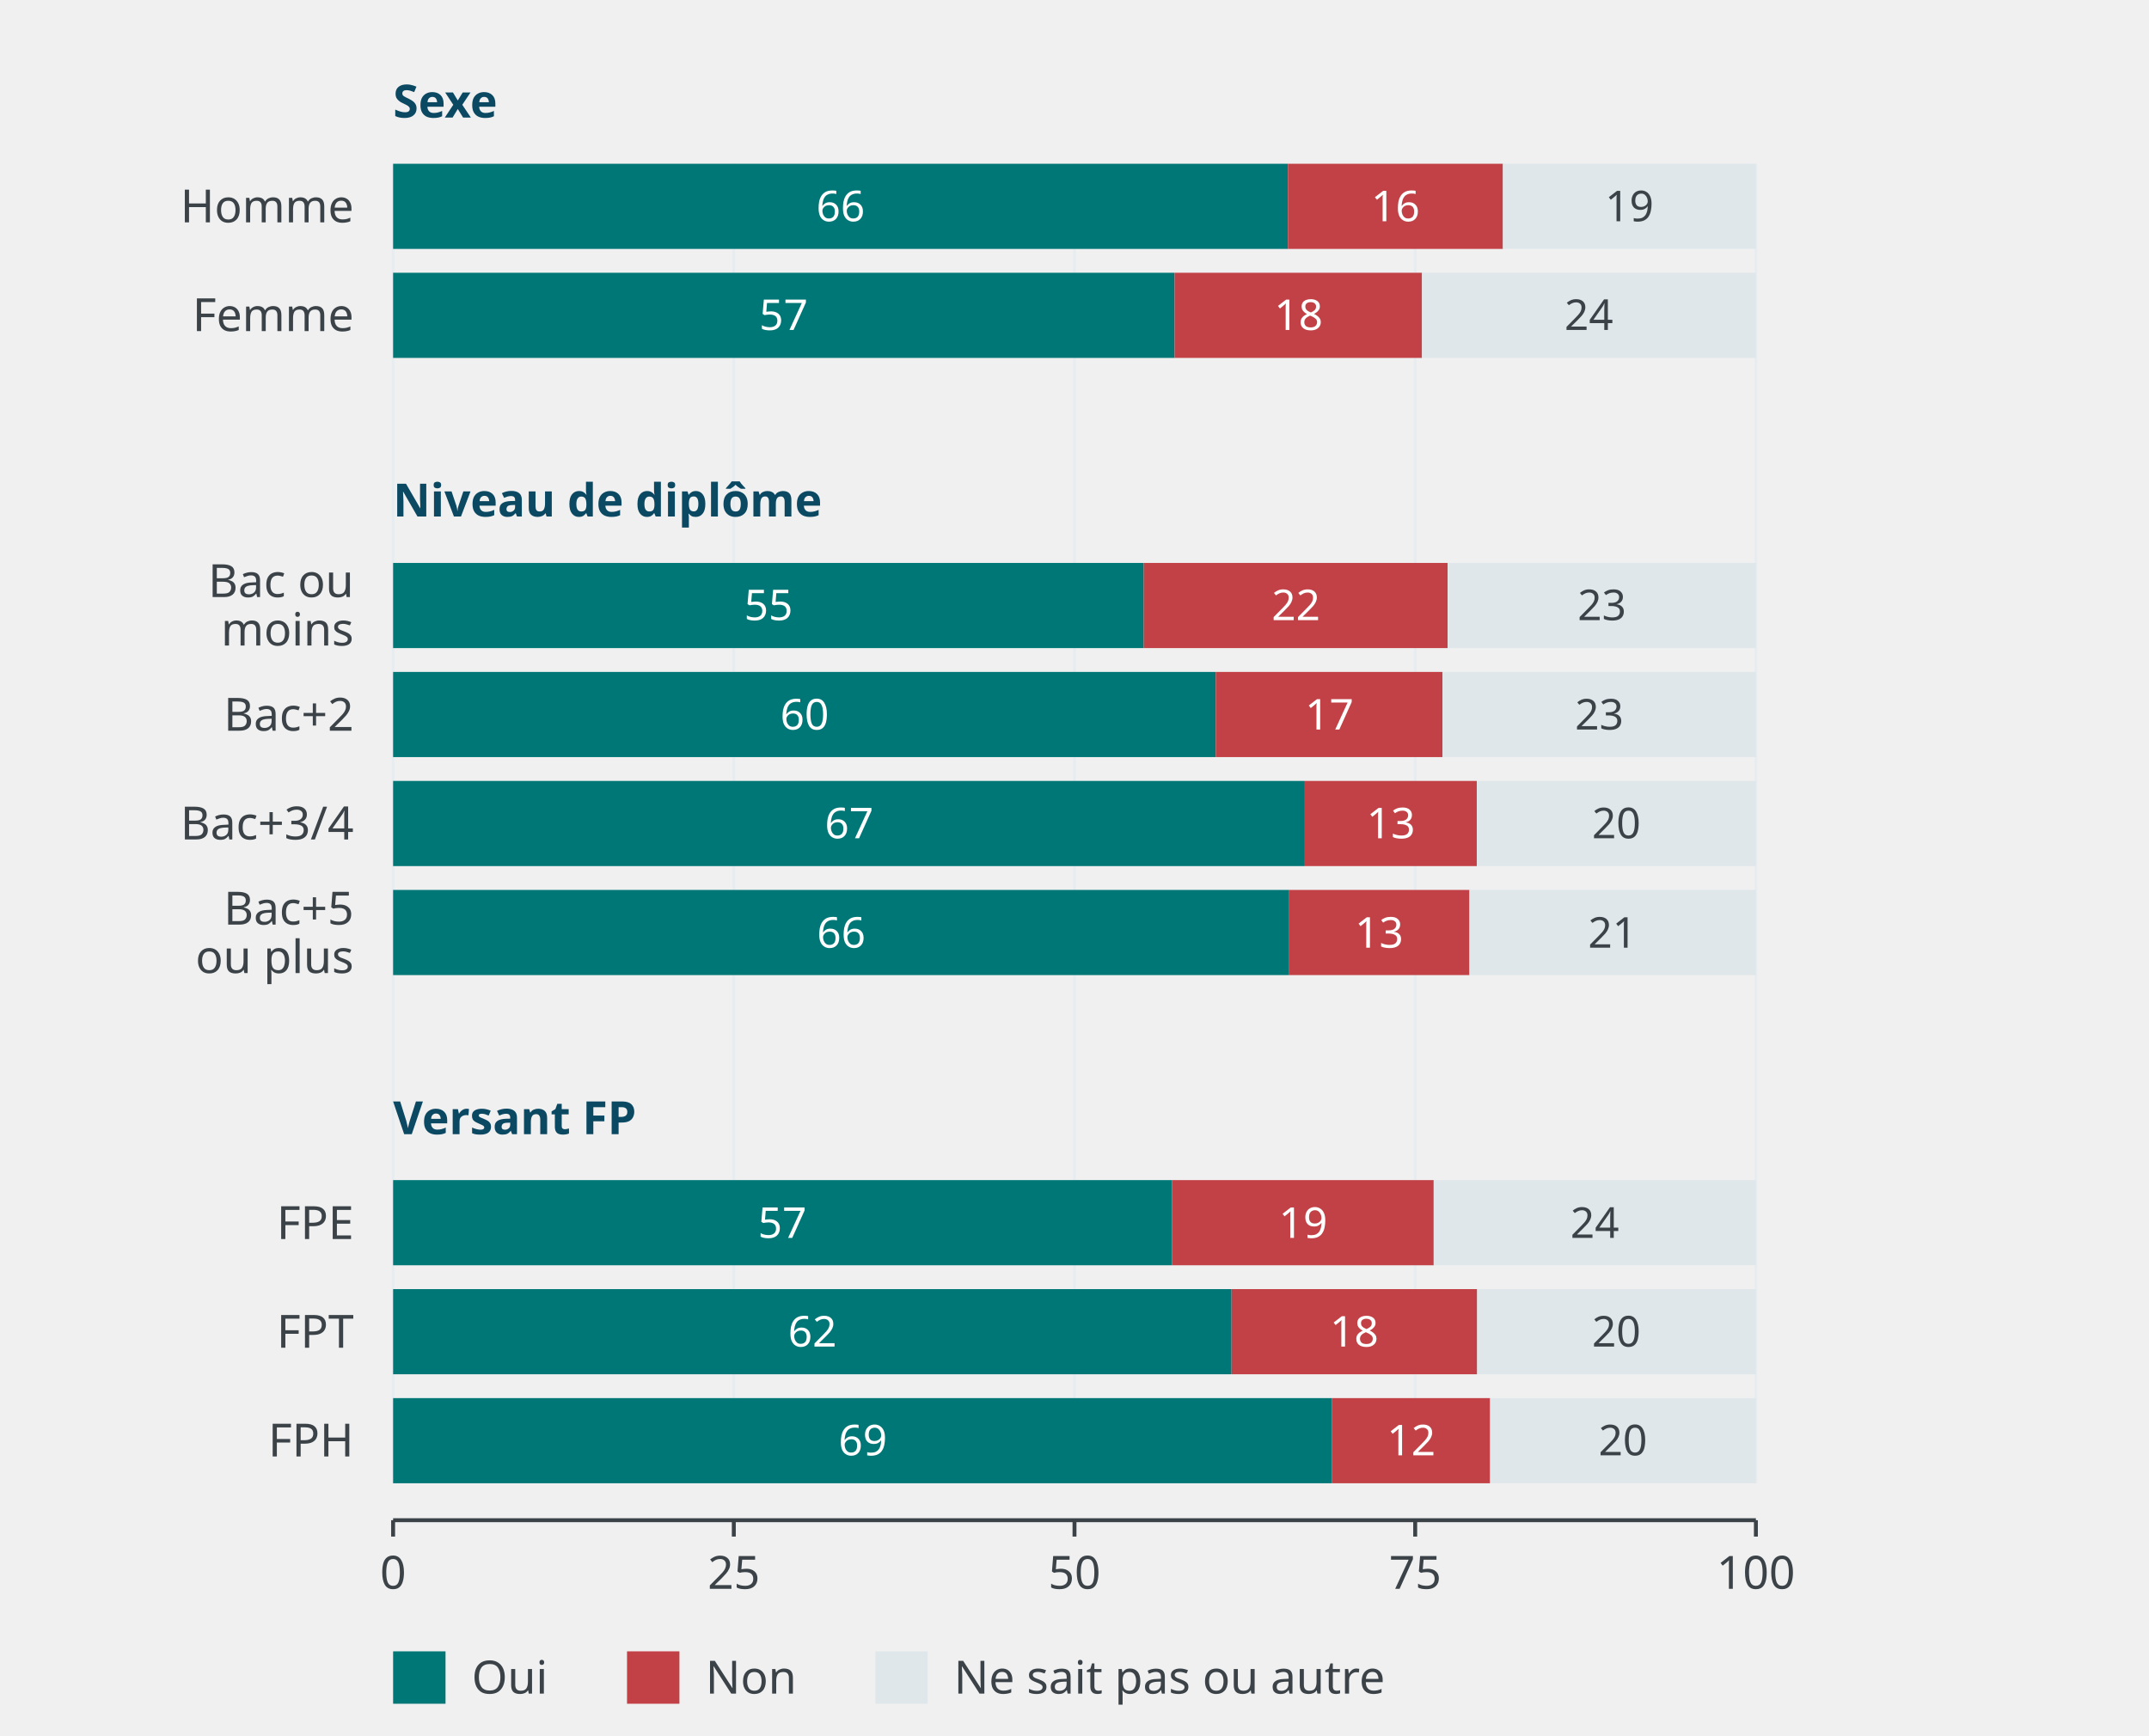
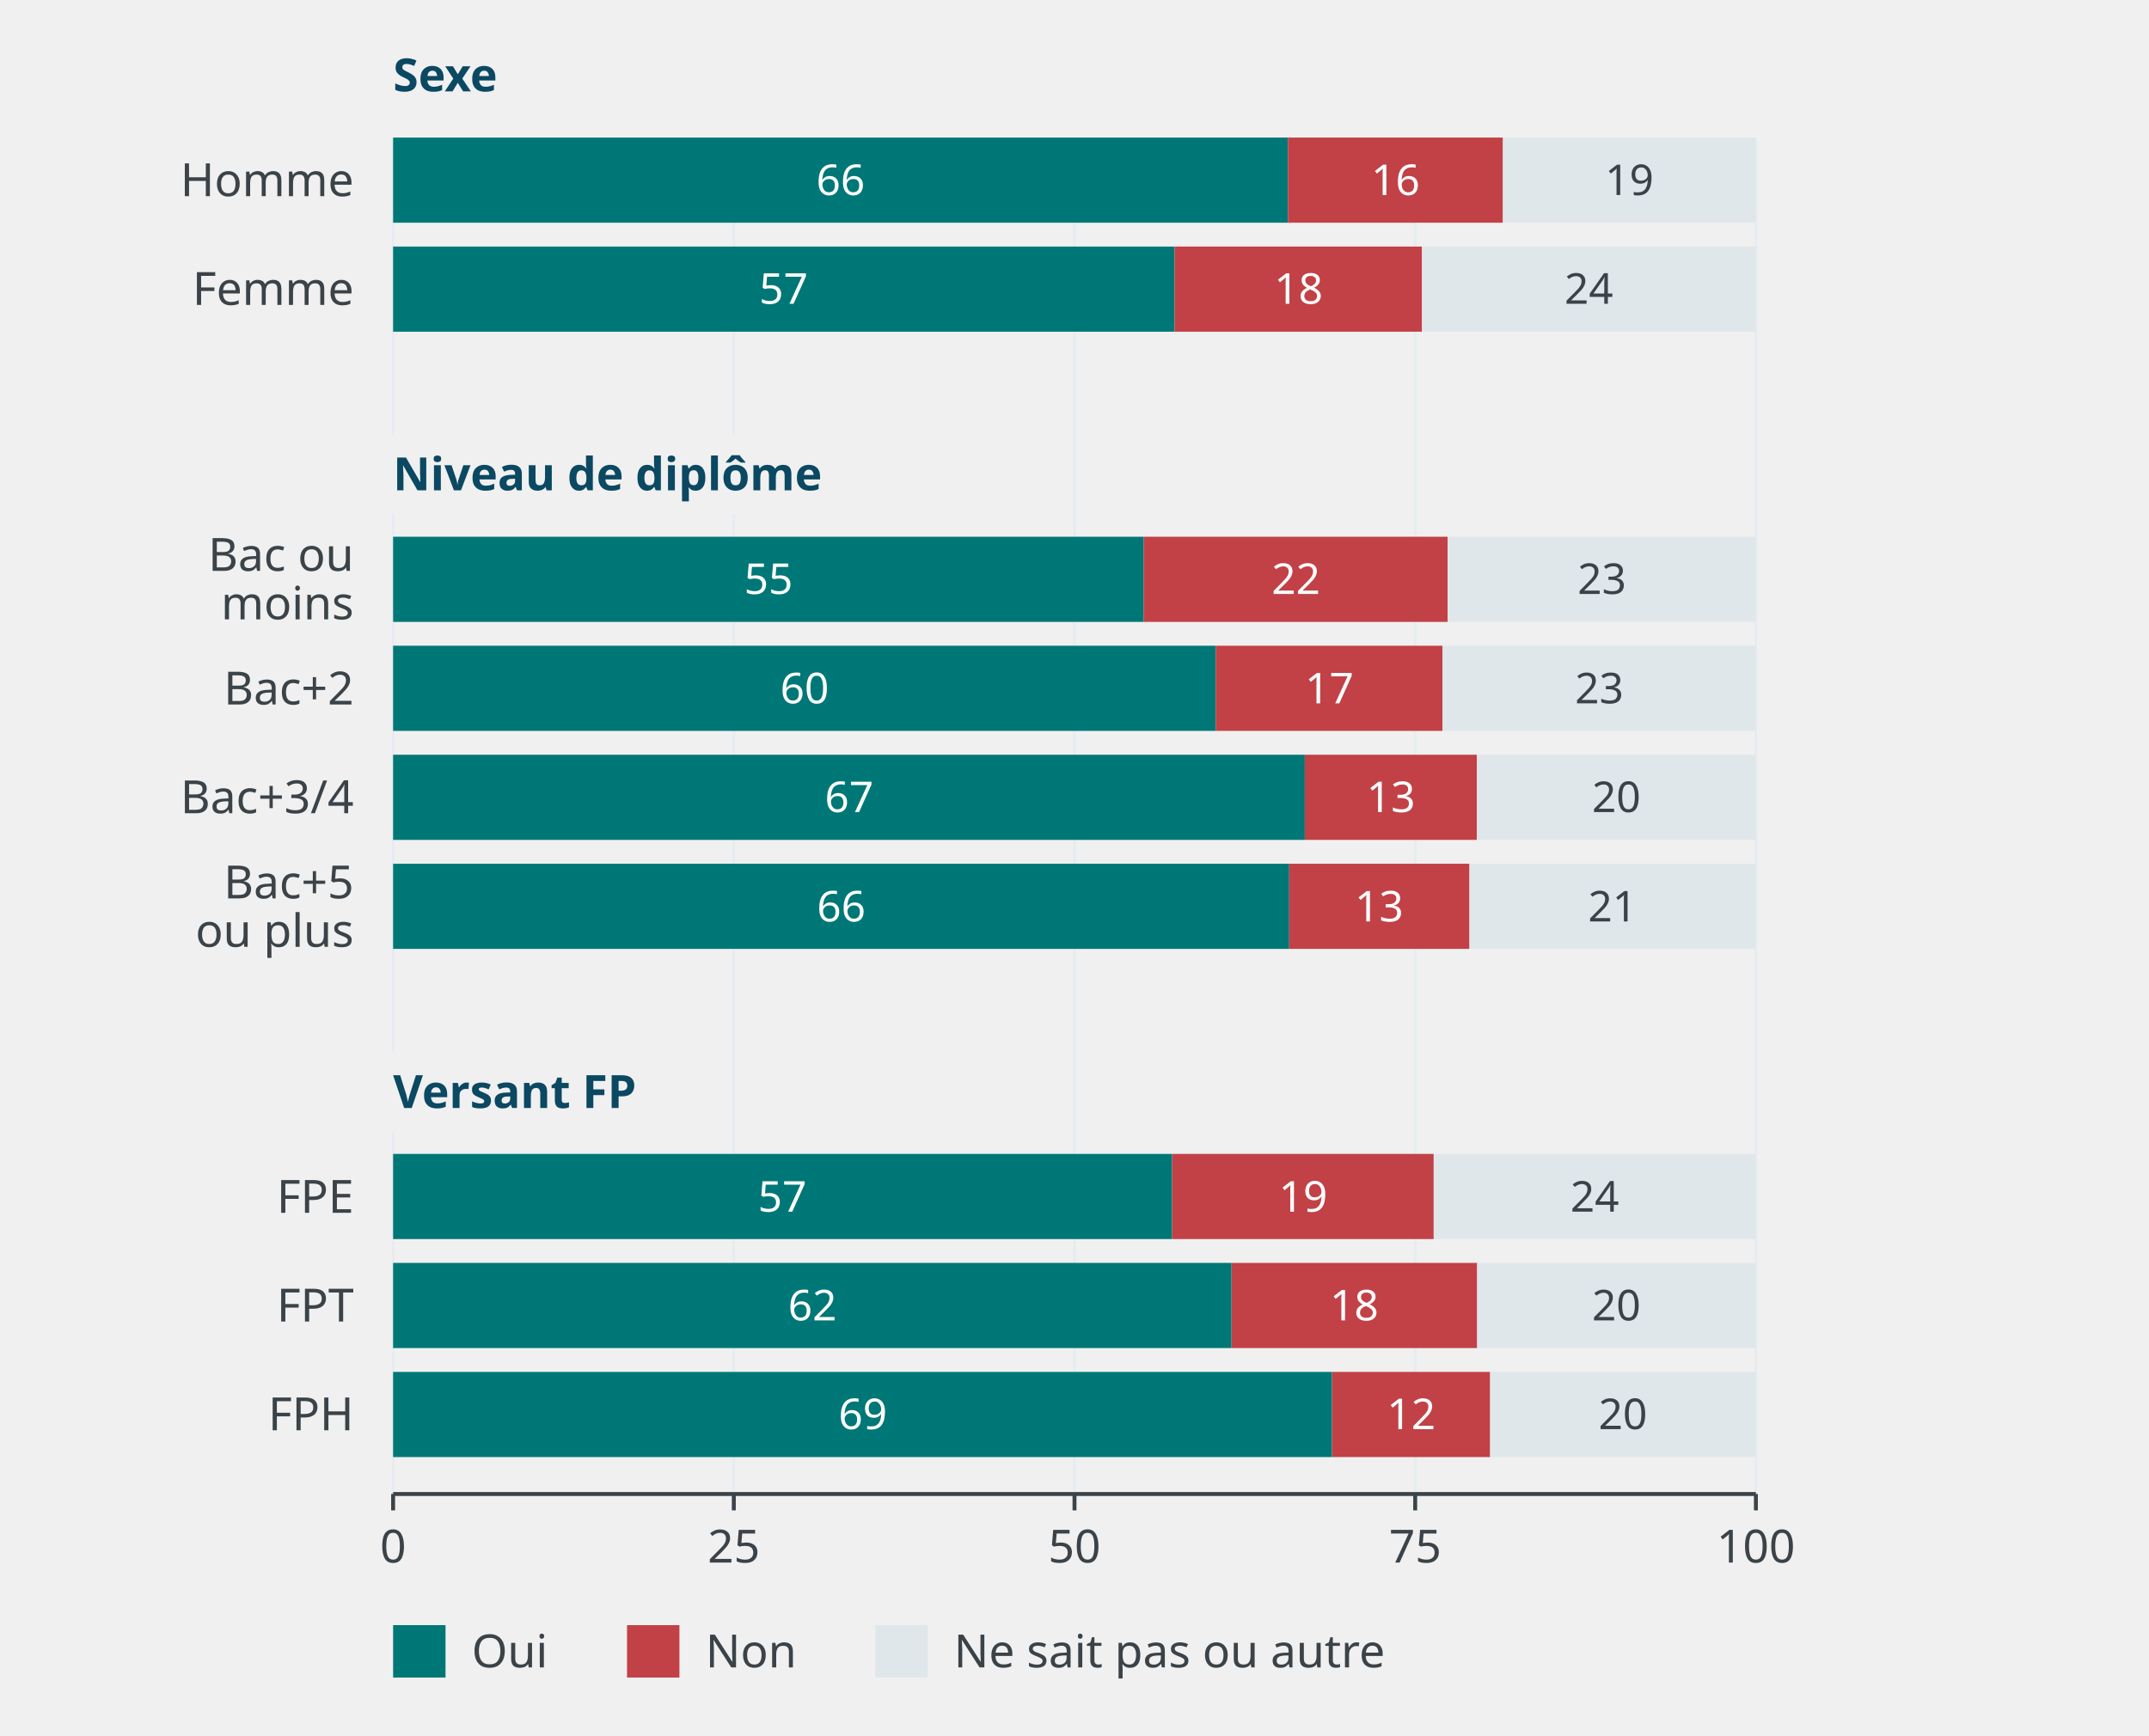
<svg xmlns="http://www.w3.org/2000/svg" width="328pt" height="265pt" viewBox="0 0 328 265" data-axe-x="60.0" data-fin-x="268.0">
-   <line x1="60" x2="60" y1="25.00" y2="226.44" stroke="#E6ECEF" stroke-width="0.4" />
-   <line x1="112" x2="112" y1="25.00" y2="226.44" stroke="#E6ECEF" stroke-width="0.4" />
-   <line x1="164" x2="164" y1="25.00" y2="226.44" stroke="#E6ECEF" stroke-width="0.4" />
-   <line x1="216" x2="216" y1="25.00" y2="226.44" stroke="#E6ECEF" stroke-width="0.4" />
-   <line x1="268" x2="268" y1="25.00" y2="226.44" stroke="#E6ECEF" stroke-width="0.4" />
-   <text x="60.0" y="15.5" dy="0.35em" text-anchor="start" font-family="Poppins-Bold, Poppins" font-weight="700" font-size="7" fill="#0B4862">Sexe</text>
-   <rect x="60.00" y="25.00" width="136.57" height="13" fill="#007777" />
-   <text x="128.3" y="31.5" dy="0.35em" text-anchor="middle" font-family="Poppins-Regular, Poppins" font-size="6.5" fill="#FFFFFF">66</text>
-   <rect x="196.57" y="25.00" width="32.82" height="13" fill="#C24146" />
-   <text x="213.0" y="31.5" dy="0.35em" text-anchor="middle" font-family="Poppins-Regular, Poppins" font-size="6.5" fill="#FFFFFF">16</text>
-   <rect x="229.39" y="25.00" width="38.61" height="13" fill="#E0E7EB" />
-   <text x="248.7" y="31.5" dy="0.35em" text-anchor="middle" font-family="Poppins-Regular, Poppins" font-size="6.5" fill="#3B4348">19</text>
-   <text x="54.0" y="31.5" dy="0.35em" text-anchor="end" font-family="Poppins-Regular, Poppins" font-size="7" fill="#3B4348">Homme</text>
-   <rect x="60.00" y="41.64" width="119.28" height="13" fill="#007777" />
-   <text x="119.6" y="48.1" dy="0.35em" text-anchor="middle" font-family="Poppins-Regular, Poppins" font-size="6.5" fill="#FFFFFF">57</text>
-   <rect x="179.28" y="41.64" width="37.76" height="13" fill="#C24146" />
-   <text x="198.2" y="48.1" dy="0.35em" text-anchor="middle" font-family="Poppins-Regular, Poppins" font-size="6.5" fill="#FFFFFF">18</text>
-   <rect x="217.04" y="41.64" width="50.96" height="13" fill="#E0E7EB" />
-   <text x="242.5" y="48.1" dy="0.35em" text-anchor="middle" font-family="Poppins-Regular, Poppins" font-size="6.5" fill="#3B4348">24</text>
-   <text x="54.0" y="48.1" dy="0.35em" text-anchor="end" font-family="Poppins-Regular, Poppins" font-size="7" fill="#3B4348">Femme</text>
-   <text x="60.0" y="76.4" dy="0.35em" text-anchor="start" font-family="Poppins-Bold, Poppins" font-weight="700" font-size="7" fill="#0B4862">Niveau de diplôme</text>
-   <rect x="60.00" y="85.94" width="114.57" height="13" fill="#007777" />
-   <text x="117.3" y="92.4" dy="0.35em" text-anchor="middle" font-family="Poppins-Regular, Poppins" font-size="6.5" fill="#FFFFFF">55</text>
-   <rect x="174.57" y="85.94" width="46.39" height="13" fill="#C24146" />
-   <text x="197.8" y="92.4" dy="0.35em" text-anchor="middle" font-family="Poppins-Regular, Poppins" font-size="6.5" fill="#FFFFFF">22</text>
-   <rect x="220.95" y="85.94" width="47.05" height="13" fill="#E0E7EB" />
-   <text x="244.5" y="92.4" dy="0.35em" text-anchor="middle" font-family="Poppins-Regular, Poppins" font-size="6.5" fill="#3B4348">23</text>
-   <text x="54.0" y="88.7" dy="0.35em" text-anchor="end" font-family="Poppins-Regular, Poppins" font-size="7" fill="#3B4348">Bac ou</text>
-   <text x="54.0" y="96.1" dy="0.35em" text-anchor="end" font-family="Poppins-Regular, Poppins" font-size="7" fill="#3B4348">moins</text>
-   <rect x="60.00" y="102.58" width="125.56" height="13" fill="#007777" />
-   <text x="122.8" y="109.1" dy="0.35em" text-anchor="middle" font-family="Poppins-Regular, Poppins" font-size="6.5" fill="#FFFFFF">60</text>
-   <rect x="185.56" y="102.58" width="34.62" height="13" fill="#C24146" />
-   <text x="202.9" y="109.1" dy="0.35em" text-anchor="middle" font-family="Poppins-Regular, Poppins" font-size="6.5" fill="#FFFFFF">17</text>
-   <rect x="220.18" y="102.58" width="47.82" height="13" fill="#E0E7EB" />
-   <text x="244.1" y="109.1" dy="0.35em" text-anchor="middle" font-family="Poppins-Regular, Poppins" font-size="6.5" fill="#3B4348">23</text>
-   <text x="54.0" y="109.1" dy="0.35em" text-anchor="end" font-family="Poppins-Regular, Poppins" font-size="7" fill="#3B4348">Bac+2</text>
-   <rect x="60.00" y="119.22" width="139.15" height="13" fill="#007777" />
-   <text x="129.6" y="125.7" dy="0.35em" text-anchor="middle" font-family="Poppins-Regular, Poppins" font-size="6.5" fill="#FFFFFF">67</text>
-   <rect x="199.15" y="119.22" width="26.25" height="13" fill="#C24146" />
-   <text x="212.3" y="125.7" dy="0.35em" text-anchor="middle" font-family="Poppins-Regular, Poppins" font-size="6.5" fill="#FFFFFF">13</text>
-   <rect x="225.40" y="119.22" width="42.60" height="13" fill="#E0E7EB" />
-   <text x="246.7" y="125.7" dy="0.35em" text-anchor="middle" font-family="Poppins-Regular, Poppins" font-size="6.5" fill="#3B4348">20</text>
-   <text x="54.0" y="125.7" dy="0.35em" text-anchor="end" font-family="Poppins-Regular, Poppins" font-size="7" fill="#3B4348">Bac+3/4</text>
-   <rect x="60.00" y="135.86" width="136.77" height="13" fill="#007777" />
-   <text x="128.4" y="142.4" dy="0.35em" text-anchor="middle" font-family="Poppins-Regular, Poppins" font-size="6.5" fill="#FFFFFF">66</text>
-   <rect x="196.77" y="135.86" width="27.51" height="13" fill="#C24146" />
-   <text x="210.5" y="142.4" dy="0.35em" text-anchor="middle" font-family="Poppins-Regular, Poppins" font-size="6.5" fill="#FFFFFF">13</text>
-   <rect x="224.29" y="135.86" width="43.71" height="13" fill="#E0E7EB" />
-   <text x="246.1" y="142.4" dy="0.35em" text-anchor="middle" font-family="Poppins-Regular, Poppins" font-size="6.5" fill="#3B4348">21</text>
-   <text x="54.0" y="138.7" dy="0.35em" text-anchor="end" font-family="Poppins-Regular, Poppins" font-size="7" fill="#3B4348">Bac+5</text>
-   <text x="54.0" y="146.1" dy="0.35em" text-anchor="end" font-family="Poppins-Regular, Poppins" font-size="7" fill="#3B4348">ou plus</text>
-   <text x="60.0" y="170.7" dy="0.35em" text-anchor="start" font-family="Poppins-Bold, Poppins" font-weight="700" font-size="7" fill="#0B4862">Versant FP</text>
-   <rect x="60.00" y="180.16" width="118.90" height="13" fill="#007777" />
-   <text x="119.4" y="186.7" dy="0.35em" text-anchor="middle" font-family="Poppins-Regular, Poppins" font-size="6.5" fill="#FFFFFF">57</text>
-   <rect x="178.90" y="180.16" width="39.93" height="13" fill="#C24146" />
-   <text x="198.9" y="186.7" dy="0.35em" text-anchor="middle" font-family="Poppins-Regular, Poppins" font-size="6.5" fill="#FFFFFF">19</text>
-   <rect x="218.82" y="180.16" width="49.18" height="13" fill="#E0E7EB" />
-   <text x="243.4" y="186.7" dy="0.35em" text-anchor="middle" font-family="Poppins-Regular, Poppins" font-size="6.5" fill="#3B4348">24</text>
-   <text x="54.0" y="186.7" dy="0.35em" text-anchor="end" font-family="Poppins-Regular, Poppins" font-size="7" fill="#3B4348">FPE</text>
-   <rect x="60.00" y="196.80" width="127.97" height="13" fill="#007777" />
-   <text x="124.0" y="203.3" dy="0.35em" text-anchor="middle" font-family="Poppins-Regular, Poppins" font-size="6.5" fill="#FFFFFF">62</text>
-   <rect x="187.97" y="196.80" width="37.49" height="13" fill="#C24146" />
-   <text x="206.7" y="203.3" dy="0.35em" text-anchor="middle" font-family="Poppins-Regular, Poppins" font-size="6.5" fill="#FFFFFF">18</text>
-   <rect x="225.46" y="196.80" width="42.54" height="13" fill="#E0E7EB" />
-   <text x="246.7" y="203.3" dy="0.35em" text-anchor="middle" font-family="Poppins-Regular, Poppins" font-size="6.5" fill="#3B4348">20</text>
-   <text x="54.0" y="203.3" dy="0.35em" text-anchor="end" font-family="Poppins-Regular, Poppins" font-size="7" fill="#3B4348">FPT</text>
-   <rect x="60.00" y="213.44" width="143.31" height="13" fill="#007777" />
-   <text x="131.7" y="219.9" dy="0.35em" text-anchor="middle" font-family="Poppins-Regular, Poppins" font-size="6.5" fill="#FFFFFF">69</text>
-   <rect x="203.31" y="213.44" width="24.13" height="13" fill="#C24146" />
-   <text x="215.4" y="219.9" dy="0.35em" text-anchor="middle" font-family="Poppins-Regular, Poppins" font-size="6.5" fill="#FFFFFF">12</text>
-   <rect x="227.44" y="213.44" width="40.56" height="13" fill="#E0E7EB" />
-   <text x="247.7" y="219.9" dy="0.35em" text-anchor="middle" font-family="Poppins-Regular, Poppins" font-size="6.5" fill="#3B4348">20</text>
-   <text x="54.0" y="219.9" dy="0.35em" text-anchor="end" font-family="Poppins-Regular, Poppins" font-size="7" fill="#3B4348">FPH</text>
-   <line x1="60" x2="268" y1="232.08" y2="232.08" stroke="#3B4348" stroke-width="0.6" />
-   <line x1="60" x2="60" y1="232.08" y2="234.58" stroke="#3B4348" stroke-width="0.6" />
-   <text x="60.0" y="240.1" dy="0.35em" text-anchor="middle" font-family="Poppins-Regular, Poppins" font-size="7" fill="#3B4348">0</text>
-   <line x1="112" x2="112" y1="232.08" y2="234.58" stroke="#3B4348" stroke-width="0.6" />
-   <text x="112.0" y="240.1" dy="0.35em" text-anchor="middle" font-family="Poppins-Regular, Poppins" font-size="7" fill="#3B4348">25</text>
-   <line x1="164" x2="164" y1="232.08" y2="234.58" stroke="#3B4348" stroke-width="0.6" />
-   <text x="164.0" y="240.1" dy="0.35em" text-anchor="middle" font-family="Poppins-Regular, Poppins" font-size="7" fill="#3B4348">50</text>
-   <line x1="216" x2="216" y1="232.08" y2="234.58" stroke="#3B4348" stroke-width="0.6" />
-   <text x="216.0" y="240.1" dy="0.35em" text-anchor="middle" font-family="Poppins-Regular, Poppins" font-size="7" fill="#3B4348">75</text>
-   <line x1="268" x2="268" y1="232.08" y2="234.58" stroke="#3B4348" stroke-width="0.6" />
-   <text x="268.0" y="240.1" dy="0.35em" text-anchor="middle" font-family="Poppins-Regular, Poppins" font-size="7" fill="#3B4348">100</text>
-   <rect x="60.0" y="252.1" width="8" height="8" fill="#007777" />
-   <text x="72.0" y="256.1" dy="0.35em" text-anchor="start" font-family="Poppins-Regular, Poppins" font-size="7" fill="#3B4348">Oui</text>
-   <rect x="95.7" y="252.1" width="8" height="8" fill="#C24146" />
-   <text x="107.7" y="256.1" dy="0.35em" text-anchor="start" font-family="Poppins-Regular, Poppins" font-size="7" fill="#3B4348">Non</text>
-   <rect x="133.6" y="252.1" width="8" height="8" fill="#E0E7EB" />
-   <text x="145.6" y="256.1" dy="0.35em" text-anchor="start" font-family="Poppins-Regular, Poppins" font-size="7" fill="#3B4348">Ne sait pas ou autre</text>
+   <g transform="translate(0,-4.0)">
+     <line x1="60" x2="60" y1="25.00" y2="70.44" stroke="#E6ECEF" stroke-width="0.4" />
+     <line x1="60" x2="60" y1="82.44" y2="164.66" stroke="#E6ECEF" stroke-width="0.4" />
+     <line x1="60" x2="60" y1="176.66" y2="232.08" stroke="#E6ECEF" stroke-width="0.4" />
+     <line x1="112" x2="112" y1="25.00" y2="70.44" stroke="#E6ECEF" stroke-width="0.4" />
+     <line x1="112" x2="112" y1="82.44" y2="232.08" stroke="#E6ECEF" stroke-width="0.4" />
+     <line x1="164" x2="164" y1="25.00" y2="232.08" stroke="#E6ECEF" stroke-width="0.4" />
+     <line x1="216" x2="216" y1="25.00" y2="232.08" stroke="#E6ECEF" stroke-width="0.4" />
+     <line x1="268" x2="268" y1="25.00" y2="232.08" stroke="#E6ECEF" stroke-width="0.4" />
+     <text x="60.0" y="15.5" dy="0.35em" text-anchor="start" font-family="Poppins-Bold, Poppins" font-weight="700" font-size="7" fill="#0B4862">Sexe</text>
+     <rect x="60.00" y="25.00" width="136.57" height="13" fill="#007777" />
+     <text x="128.3" y="31.5" dy="0.35em" text-anchor="middle" font-family="Poppins-Regular, Poppins" font-size="6.5" fill="#FFFFFF">66</text>
+     <rect x="196.57" y="25.00" width="32.82" height="13" fill="#C24146" />
+     <text x="213.0" y="31.5" dy="0.35em" text-anchor="middle" font-family="Poppins-Regular, Poppins" font-size="6.5" fill="#FFFFFF">16</text>
+     <rect x="229.39" y="25.00" width="38.61" height="13" fill="#E0E7EB" />
+     <text x="248.7" y="31.5" dy="0.35em" text-anchor="middle" font-family="Poppins-Regular, Poppins" font-size="6.5" fill="#3B4348">19</text>
+     <text x="54.0" y="31.5" dy="0.35em" text-anchor="end" font-family="Poppins-Regular, Poppins" font-size="7" fill="#3B4348">Homme</text>
+     <rect x="60.00" y="41.64" width="119.28" height="13" fill="#007777" />
+     <text x="119.6" y="48.1" dy="0.35em" text-anchor="middle" font-family="Poppins-Regular, Poppins" font-size="6.5" fill="#FFFFFF">57</text>
+     <rect x="179.28" y="41.64" width="37.76" height="13" fill="#C24146" />
+     <text x="198.2" y="48.1" dy="0.35em" text-anchor="middle" font-family="Poppins-Regular, Poppins" font-size="6.5" fill="#FFFFFF">18</text>
+     <rect x="217.04" y="41.64" width="50.96" height="13" fill="#E0E7EB" />
+     <text x="242.5" y="48.1" dy="0.35em" text-anchor="middle" font-family="Poppins-Regular, Poppins" font-size="6.5" fill="#3B4348">24</text>
+     <text x="54.0" y="48.1" dy="0.35em" text-anchor="end" font-family="Poppins-Regular, Poppins" font-size="7" fill="#3B4348">Femme</text>
+     <text x="60.0" y="76.4" dy="0.35em" text-anchor="start" font-family="Poppins-Bold, Poppins" font-weight="700" font-size="7" fill="#0B4862">Niveau de diplôme</text>
+     <rect x="60.00" y="85.94" width="114.57" height="13" fill="#007777" />
+     <text x="117.3" y="92.4" dy="0.35em" text-anchor="middle" font-family="Poppins-Regular, Poppins" font-size="6.5" fill="#FFFFFF">55</text>
+     <rect x="174.57" y="85.94" width="46.39" height="13" fill="#C24146" />
+     <text x="197.8" y="92.4" dy="0.35em" text-anchor="middle" font-family="Poppins-Regular, Poppins" font-size="6.5" fill="#FFFFFF">22</text>
+     <rect x="220.95" y="85.94" width="47.05" height="13" fill="#E0E7EB" />
+     <text x="244.5" y="92.4" dy="0.35em" text-anchor="middle" font-family="Poppins-Regular, Poppins" font-size="6.5" fill="#3B4348">23</text>
+     <text x="54.0" y="88.7" dy="0.35em" text-anchor="end" font-family="Poppins-Regular, Poppins" font-size="7" fill="#3B4348">Bac ou</text>
+     <text x="54.0" y="96.1" dy="0.35em" text-anchor="end" font-family="Poppins-Regular, Poppins" font-size="7" fill="#3B4348">moins</text>
+     <rect x="60.00" y="102.58" width="125.56" height="13" fill="#007777" />
+     <text x="122.8" y="109.1" dy="0.35em" text-anchor="middle" font-family="Poppins-Regular, Poppins" font-size="6.5" fill="#FFFFFF">60</text>
+     <rect x="185.56" y="102.58" width="34.62" height="13" fill="#C24146" />
+     <text x="202.9" y="109.1" dy="0.35em" text-anchor="middle" font-family="Poppins-Regular, Poppins" font-size="6.5" fill="#FFFFFF">17</text>
+     <rect x="220.18" y="102.58" width="47.82" height="13" fill="#E0E7EB" />
+     <text x="244.1" y="109.1" dy="0.35em" text-anchor="middle" font-family="Poppins-Regular, Poppins" font-size="6.5" fill="#3B4348">23</text>
+     <text x="54.0" y="109.1" dy="0.35em" text-anchor="end" font-family="Poppins-Regular, Poppins" font-size="7" fill="#3B4348">Bac+2</text>
+     <rect x="60.00" y="119.22" width="139.15" height="13" fill="#007777" />
+     <text x="129.6" y="125.7" dy="0.35em" text-anchor="middle" font-family="Poppins-Regular, Poppins" font-size="6.5" fill="#FFFFFF">67</text>
+     <rect x="199.15" y="119.22" width="26.25" height="13" fill="#C24146" />
+     <text x="212.3" y="125.7" dy="0.35em" text-anchor="middle" font-family="Poppins-Regular, Poppins" font-size="6.5" fill="#FFFFFF">13</text>
+     <rect x="225.40" y="119.22" width="42.60" height="13" fill="#E0E7EB" />
+     <text x="246.7" y="125.7" dy="0.35em" text-anchor="middle" font-family="Poppins-Regular, Poppins" font-size="6.5" fill="#3B4348">20</text>
+     <text x="54.0" y="125.7" dy="0.35em" text-anchor="end" font-family="Poppins-Regular, Poppins" font-size="7" fill="#3B4348">Bac+3/4</text>
+     <rect x="60.00" y="135.86" width="136.77" height="13" fill="#007777" />
+     <text x="128.4" y="142.4" dy="0.35em" text-anchor="middle" font-family="Poppins-Regular, Poppins" font-size="6.5" fill="#FFFFFF">66</text>
+     <rect x="196.77" y="135.86" width="27.51" height="13" fill="#C24146" />
+     <text x="210.5" y="142.4" dy="0.35em" text-anchor="middle" font-family="Poppins-Regular, Poppins" font-size="6.5" fill="#FFFFFF">13</text>
+     <rect x="224.29" y="135.86" width="43.71" height="13" fill="#E0E7EB" />
+     <text x="246.1" y="142.4" dy="0.35em" text-anchor="middle" font-family="Poppins-Regular, Poppins" font-size="6.5" fill="#3B4348">21</text>
+     <text x="54.0" y="138.7" dy="0.35em" text-anchor="end" font-family="Poppins-Regular, Poppins" font-size="7" fill="#3B4348">Bac+5</text>
+     <text x="54.0" y="146.1" dy="0.35em" text-anchor="end" font-family="Poppins-Regular, Poppins" font-size="7" fill="#3B4348">ou plus</text>
+     <text x="60.0" y="170.7" dy="0.35em" text-anchor="start" font-family="Poppins-Bold, Poppins" font-weight="700" font-size="7" fill="#0B4862">Versant FP</text>
+     <rect x="60.00" y="180.16" width="118.90" height="13" fill="#007777" />
+     <text x="119.4" y="186.7" dy="0.35em" text-anchor="middle" font-family="Poppins-Regular, Poppins" font-size="6.5" fill="#FFFFFF">57</text>
+     <rect x="178.90" y="180.16" width="39.93" height="13" fill="#C24146" />
+     <text x="198.9" y="186.7" dy="0.35em" text-anchor="middle" font-family="Poppins-Regular, Poppins" font-size="6.5" fill="#FFFFFF">19</text>
+     <rect x="218.82" y="180.16" width="49.18" height="13" fill="#E0E7EB" />
+     <text x="243.4" y="186.7" dy="0.35em" text-anchor="middle" font-family="Poppins-Regular, Poppins" font-size="6.5" fill="#3B4348">24</text>
+     <text x="54.0" y="186.7" dy="0.35em" text-anchor="end" font-family="Poppins-Regular, Poppins" font-size="7" fill="#3B4348">FPE</text>
+     <rect x="60.00" y="196.80" width="127.97" height="13" fill="#007777" />
+     <text x="124.0" y="203.3" dy="0.35em" text-anchor="middle" font-family="Poppins-Regular, Poppins" font-size="6.5" fill="#FFFFFF">62</text>
+     <rect x="187.97" y="196.80" width="37.49" height="13" fill="#C24146" />
+     <text x="206.7" y="203.3" dy="0.35em" text-anchor="middle" font-family="Poppins-Regular, Poppins" font-size="6.5" fill="#FFFFFF">18</text>
+     <rect x="225.46" y="196.80" width="42.54" height="13" fill="#E0E7EB" />
+     <text x="246.7" y="203.3" dy="0.35em" text-anchor="middle" font-family="Poppins-Regular, Poppins" font-size="6.5" fill="#3B4348">20</text>
+     <text x="54.0" y="203.3" dy="0.35em" text-anchor="end" font-family="Poppins-Regular, Poppins" font-size="7" fill="#3B4348">FPT</text>
+     <rect x="60.00" y="213.44" width="143.31" height="13" fill="#007777" />
+     <text x="131.7" y="219.9" dy="0.35em" text-anchor="middle" font-family="Poppins-Regular, Poppins" font-size="6.5" fill="#FFFFFF">69</text>
+     <rect x="203.31" y="213.44" width="24.13" height="13" fill="#C24146" />
+     <text x="215.4" y="219.9" dy="0.35em" text-anchor="middle" font-family="Poppins-Regular, Poppins" font-size="6.5" fill="#FFFFFF">12</text>
+     <rect x="227.44" y="213.44" width="40.56" height="13" fill="#E0E7EB" />
+     <text x="247.7" y="219.9" dy="0.35em" text-anchor="middle" font-family="Poppins-Regular, Poppins" font-size="6.5" fill="#3B4348">20</text>
+     <text x="54.0" y="219.9" dy="0.35em" text-anchor="end" font-family="Poppins-Regular, Poppins" font-size="7" fill="#3B4348">FPH</text>
+     <line x1="60" x2="268" y1="232.08" y2="232.08" stroke="#3B4348" stroke-width="0.6" />
+     <line x1="60" x2="60" y1="232.08" y2="234.58" stroke="#3B4348" stroke-width="0.6" />
+     <text x="60.0" y="240.1" dy="0.35em" text-anchor="middle" font-family="Poppins-Regular, Poppins" font-size="7" fill="#3B4348">0</text>
+     <line x1="112" x2="112" y1="232.08" y2="234.58" stroke="#3B4348" stroke-width="0.6" />
+     <text x="112.0" y="240.1" dy="0.35em" text-anchor="middle" font-family="Poppins-Regular, Poppins" font-size="7" fill="#3B4348">25</text>
+     <line x1="164" x2="164" y1="232.08" y2="234.58" stroke="#3B4348" stroke-width="0.6" />
+     <text x="164.0" y="240.1" dy="0.35em" text-anchor="middle" font-family="Poppins-Regular, Poppins" font-size="7" fill="#3B4348">50</text>
+     <line x1="216" x2="216" y1="232.08" y2="234.58" stroke="#3B4348" stroke-width="0.6" />
+     <text x="216.0" y="240.1" dy="0.35em" text-anchor="middle" font-family="Poppins-Regular, Poppins" font-size="7" fill="#3B4348">75</text>
+     <line x1="268" x2="268" y1="232.08" y2="234.58" stroke="#3B4348" stroke-width="0.6" />
+     <text x="268.0" y="240.1" dy="0.35em" text-anchor="middle" font-family="Poppins-Regular, Poppins" font-size="7" fill="#3B4348">100</text>
+     <rect x="60.0" y="252.1" width="8" height="8" fill="#007777" />
+     <text x="72.0" y="256.1" dy="0.35em" text-anchor="start" font-family="Poppins-Regular, Poppins" font-size="7" fill="#3B4348">Oui</text>
+     <rect x="95.7" y="252.1" width="8" height="8" fill="#C24146" />
+     <text x="107.7" y="256.1" dy="0.35em" text-anchor="start" font-family="Poppins-Regular, Poppins" font-size="7" fill="#3B4348">Non</text>
+     <rect x="133.6" y="252.1" width="8" height="8" fill="#E0E7EB" />
+     <text x="145.6" y="256.1" dy="0.35em" text-anchor="start" font-family="Poppins-Regular, Poppins" font-size="7" fill="#3B4348">Ne sait pas ou autre</text>
+   </g>
</svg>
